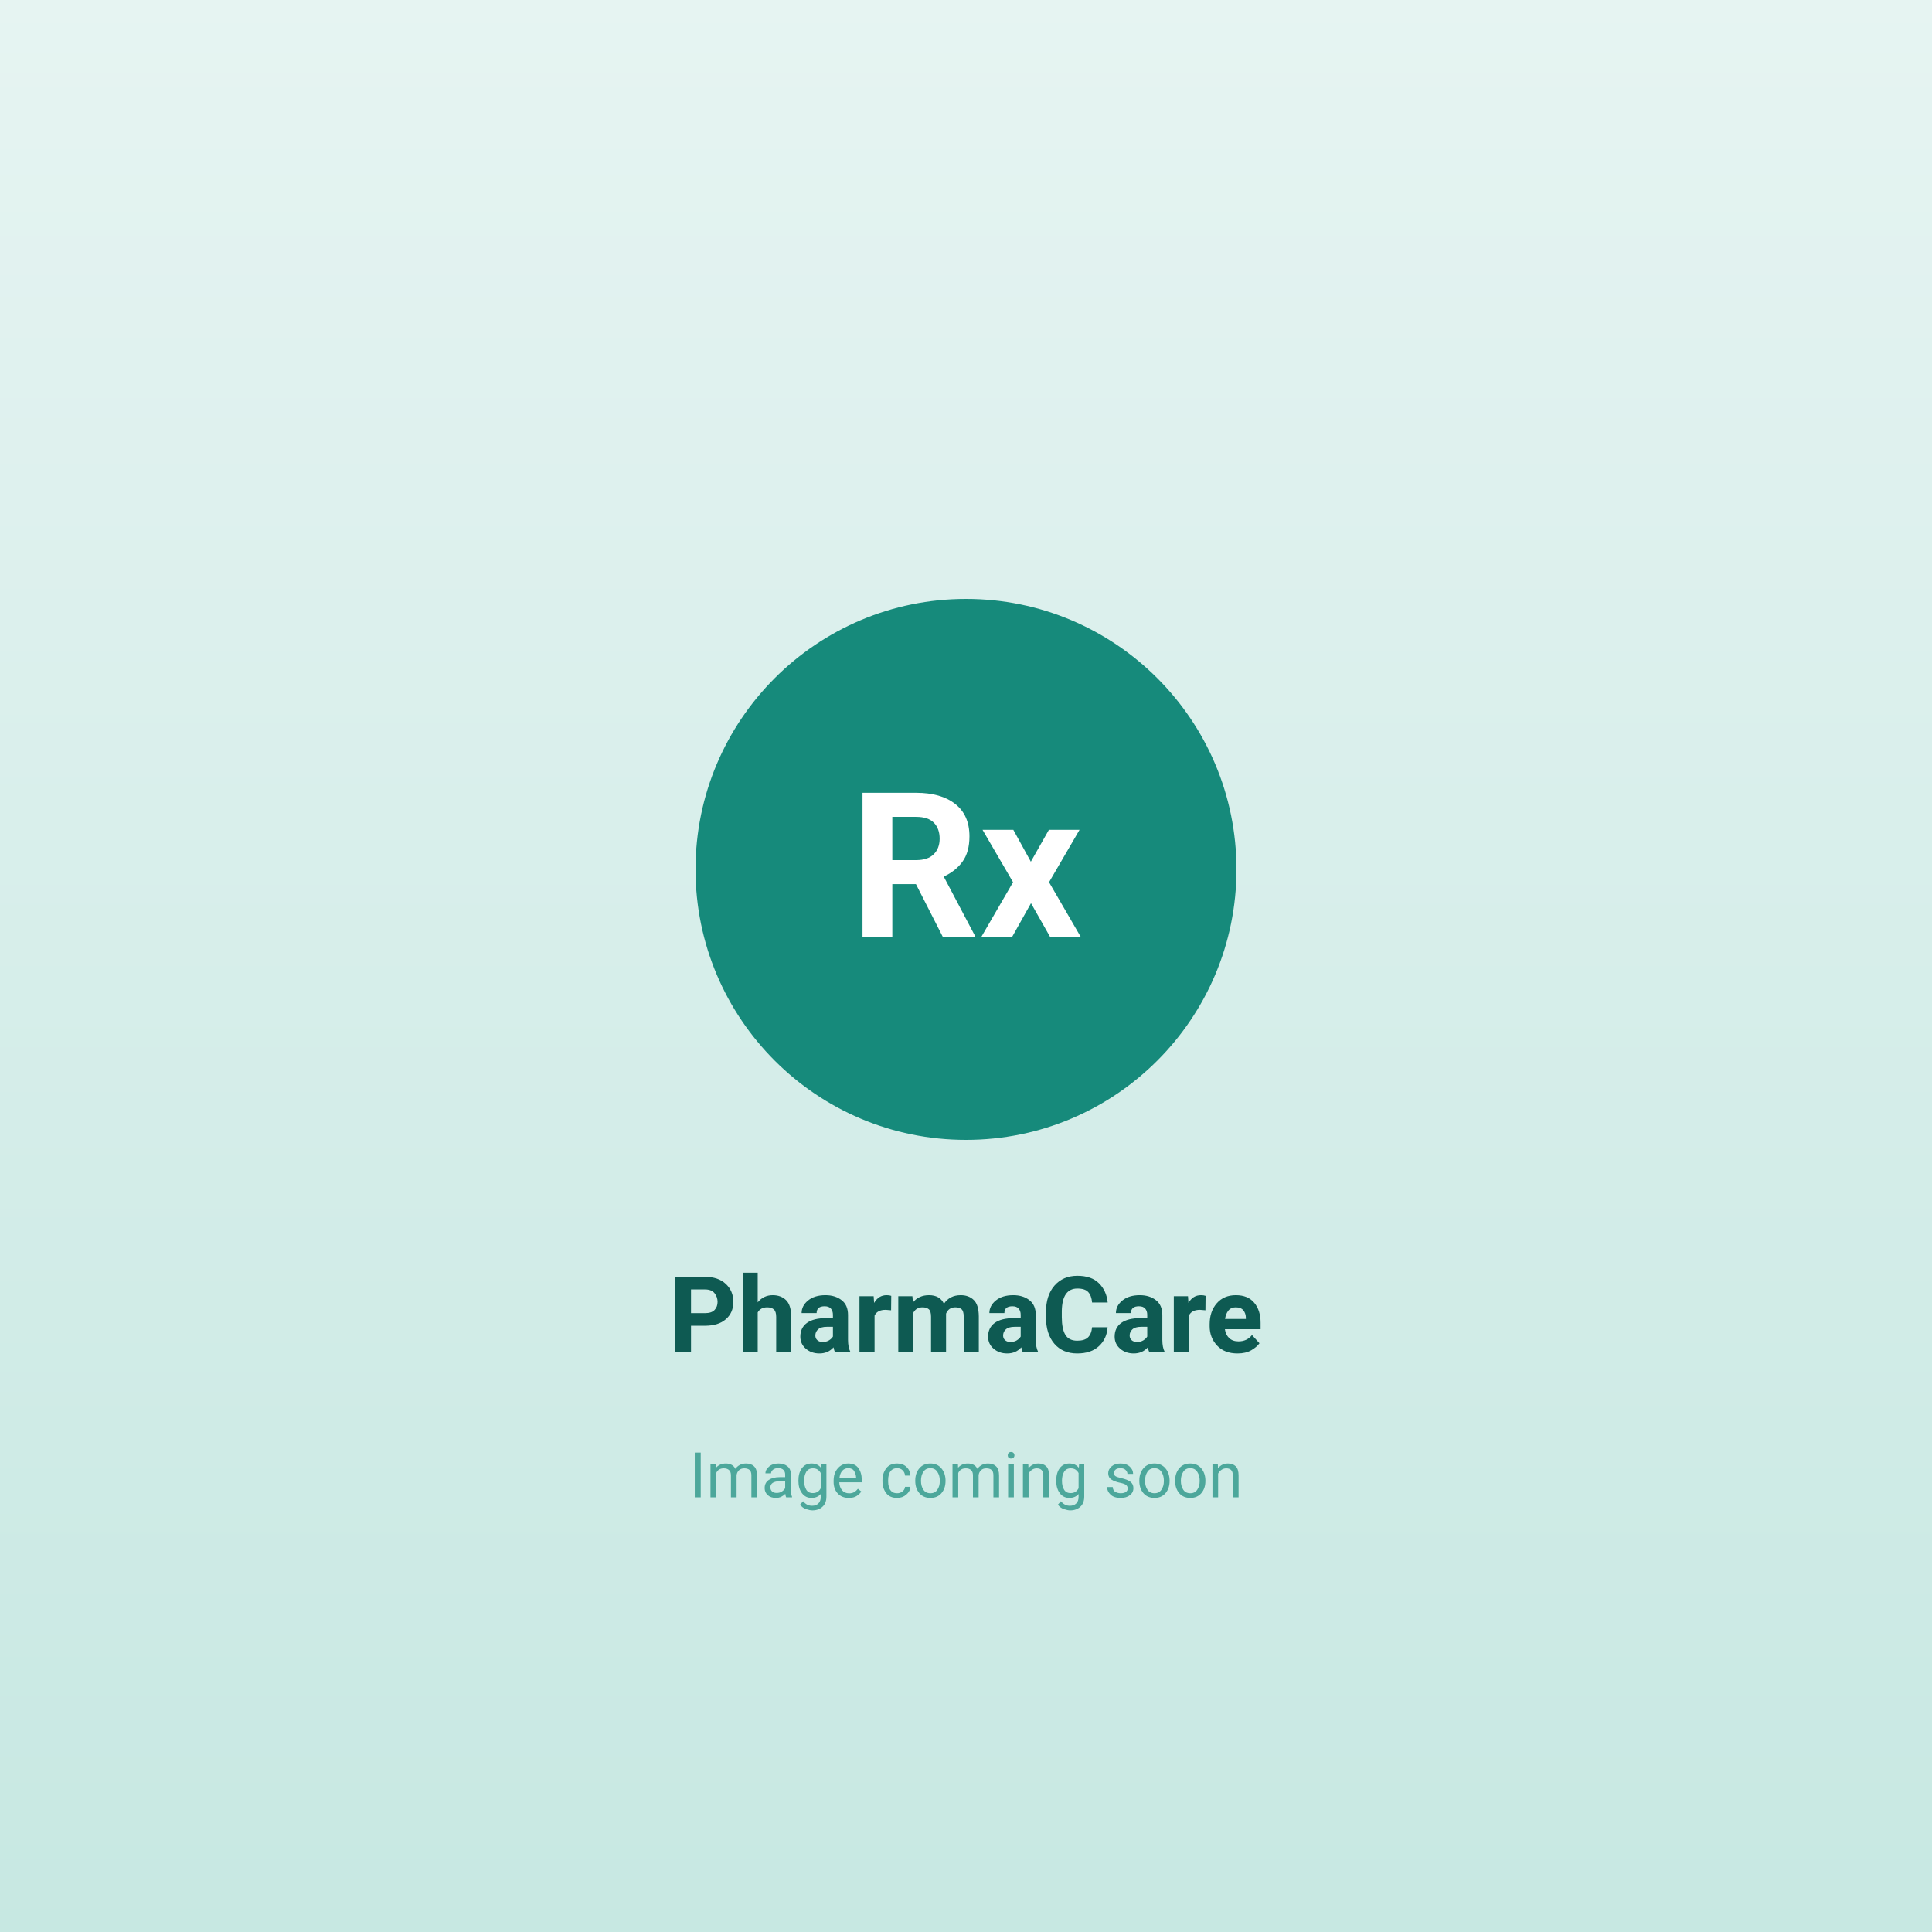
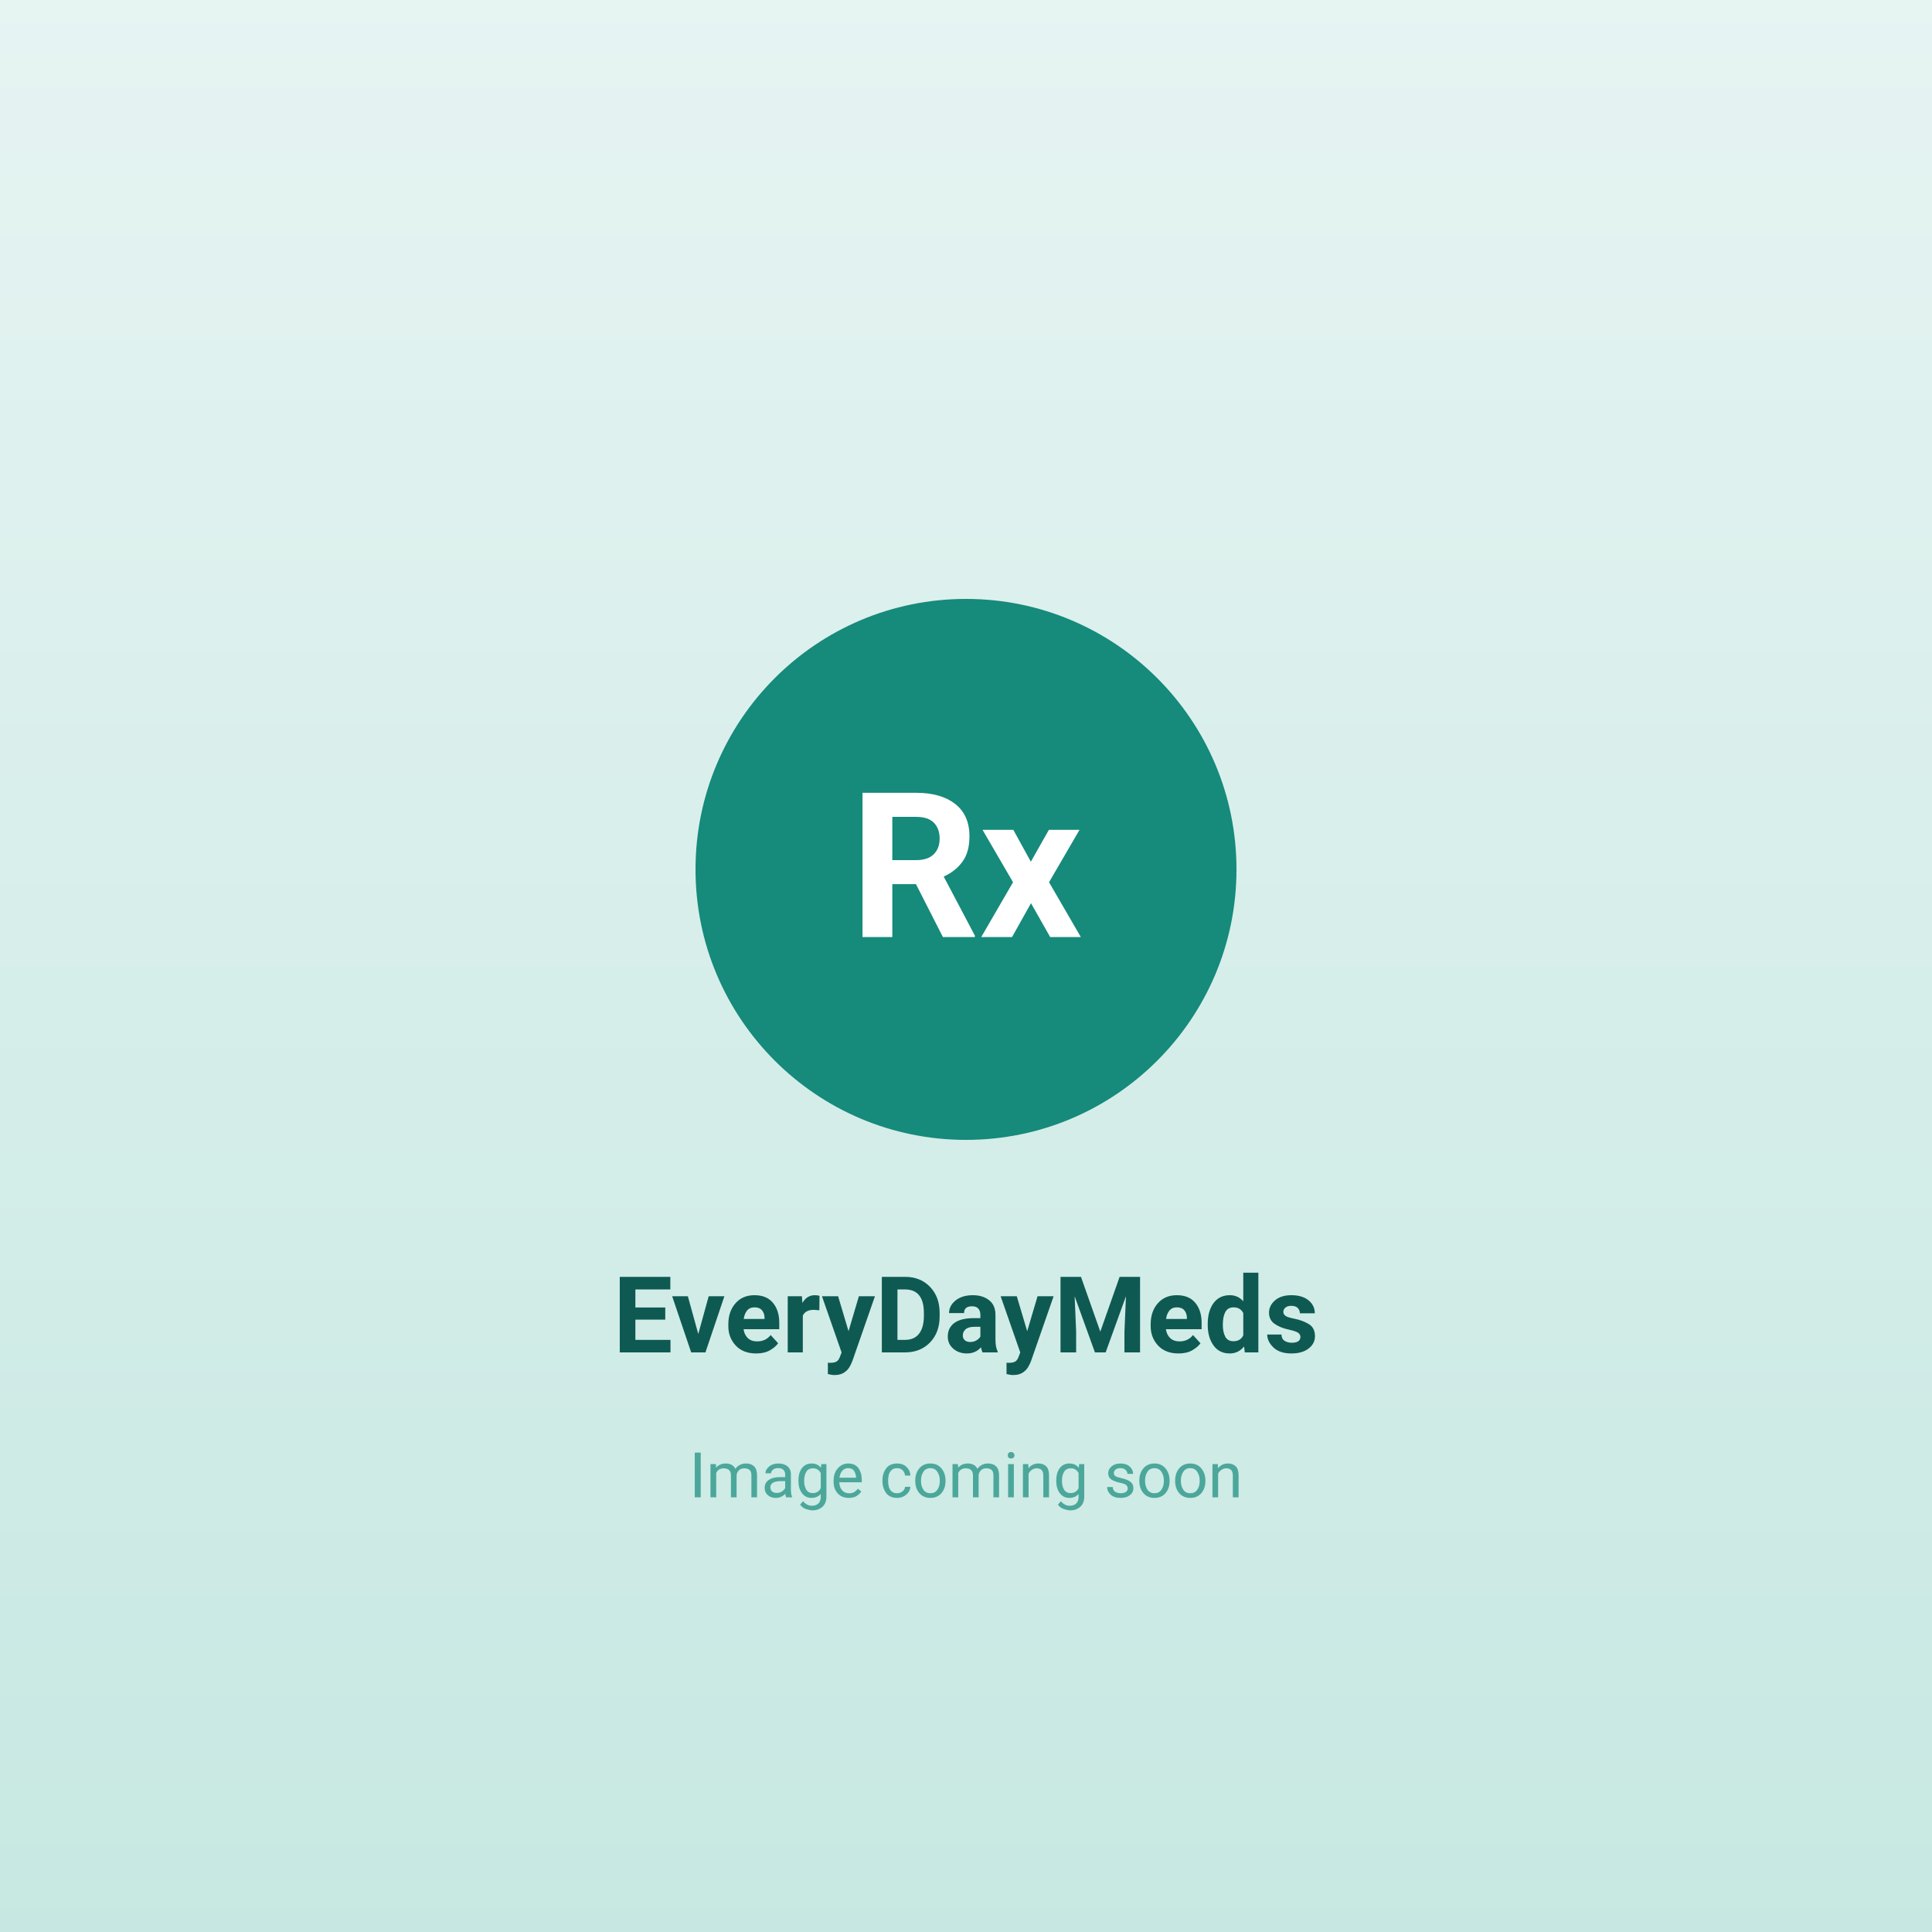
<svg xmlns="http://www.w3.org/2000/svg" viewBox="0 0 400 400" width="400" height="400">
  <defs>
    <linearGradient id="g" x1="0" y1="0" x2="0" y2="1">
      <stop offset="0%" stop-color="#E6F4F2" />
      <stop offset="100%" stop-color="#C7E8E2" />
    </linearGradient>
  </defs>
  <rect width="400" height="400" fill="url(#g)" />
  <g transform="translate(200,180)" fill="#168A7B">
    <circle r="56" fill="#168A7B" />
    <text x="0" y="14" text-anchor="middle" font-family="-apple-system,Segoe UI,Roboto,sans-serif" font-size="42" font-weight="700" fill="white">Rx</text>
  </g>
-   <text x="200" y="280" text-anchor="middle" font-family="-apple-system,Segoe UI,Roboto,sans-serif" font-size="22" font-weight="600" fill="#0E5A52">PharmaCare</text>
+   <text x="200" y="280" text-anchor="middle" font-family="-apple-system,Segoe UI,Roboto,sans-serif" font-size="22" font-weight="600" fill="#0E5A52">EveryDayMeds</text>
  <text x="200" y="310" text-anchor="middle" font-family="-apple-system,Segoe UI,Roboto,sans-serif" font-size="13" fill="#168A7B" opacity="0.7">Image coming soon</text>
</svg>
